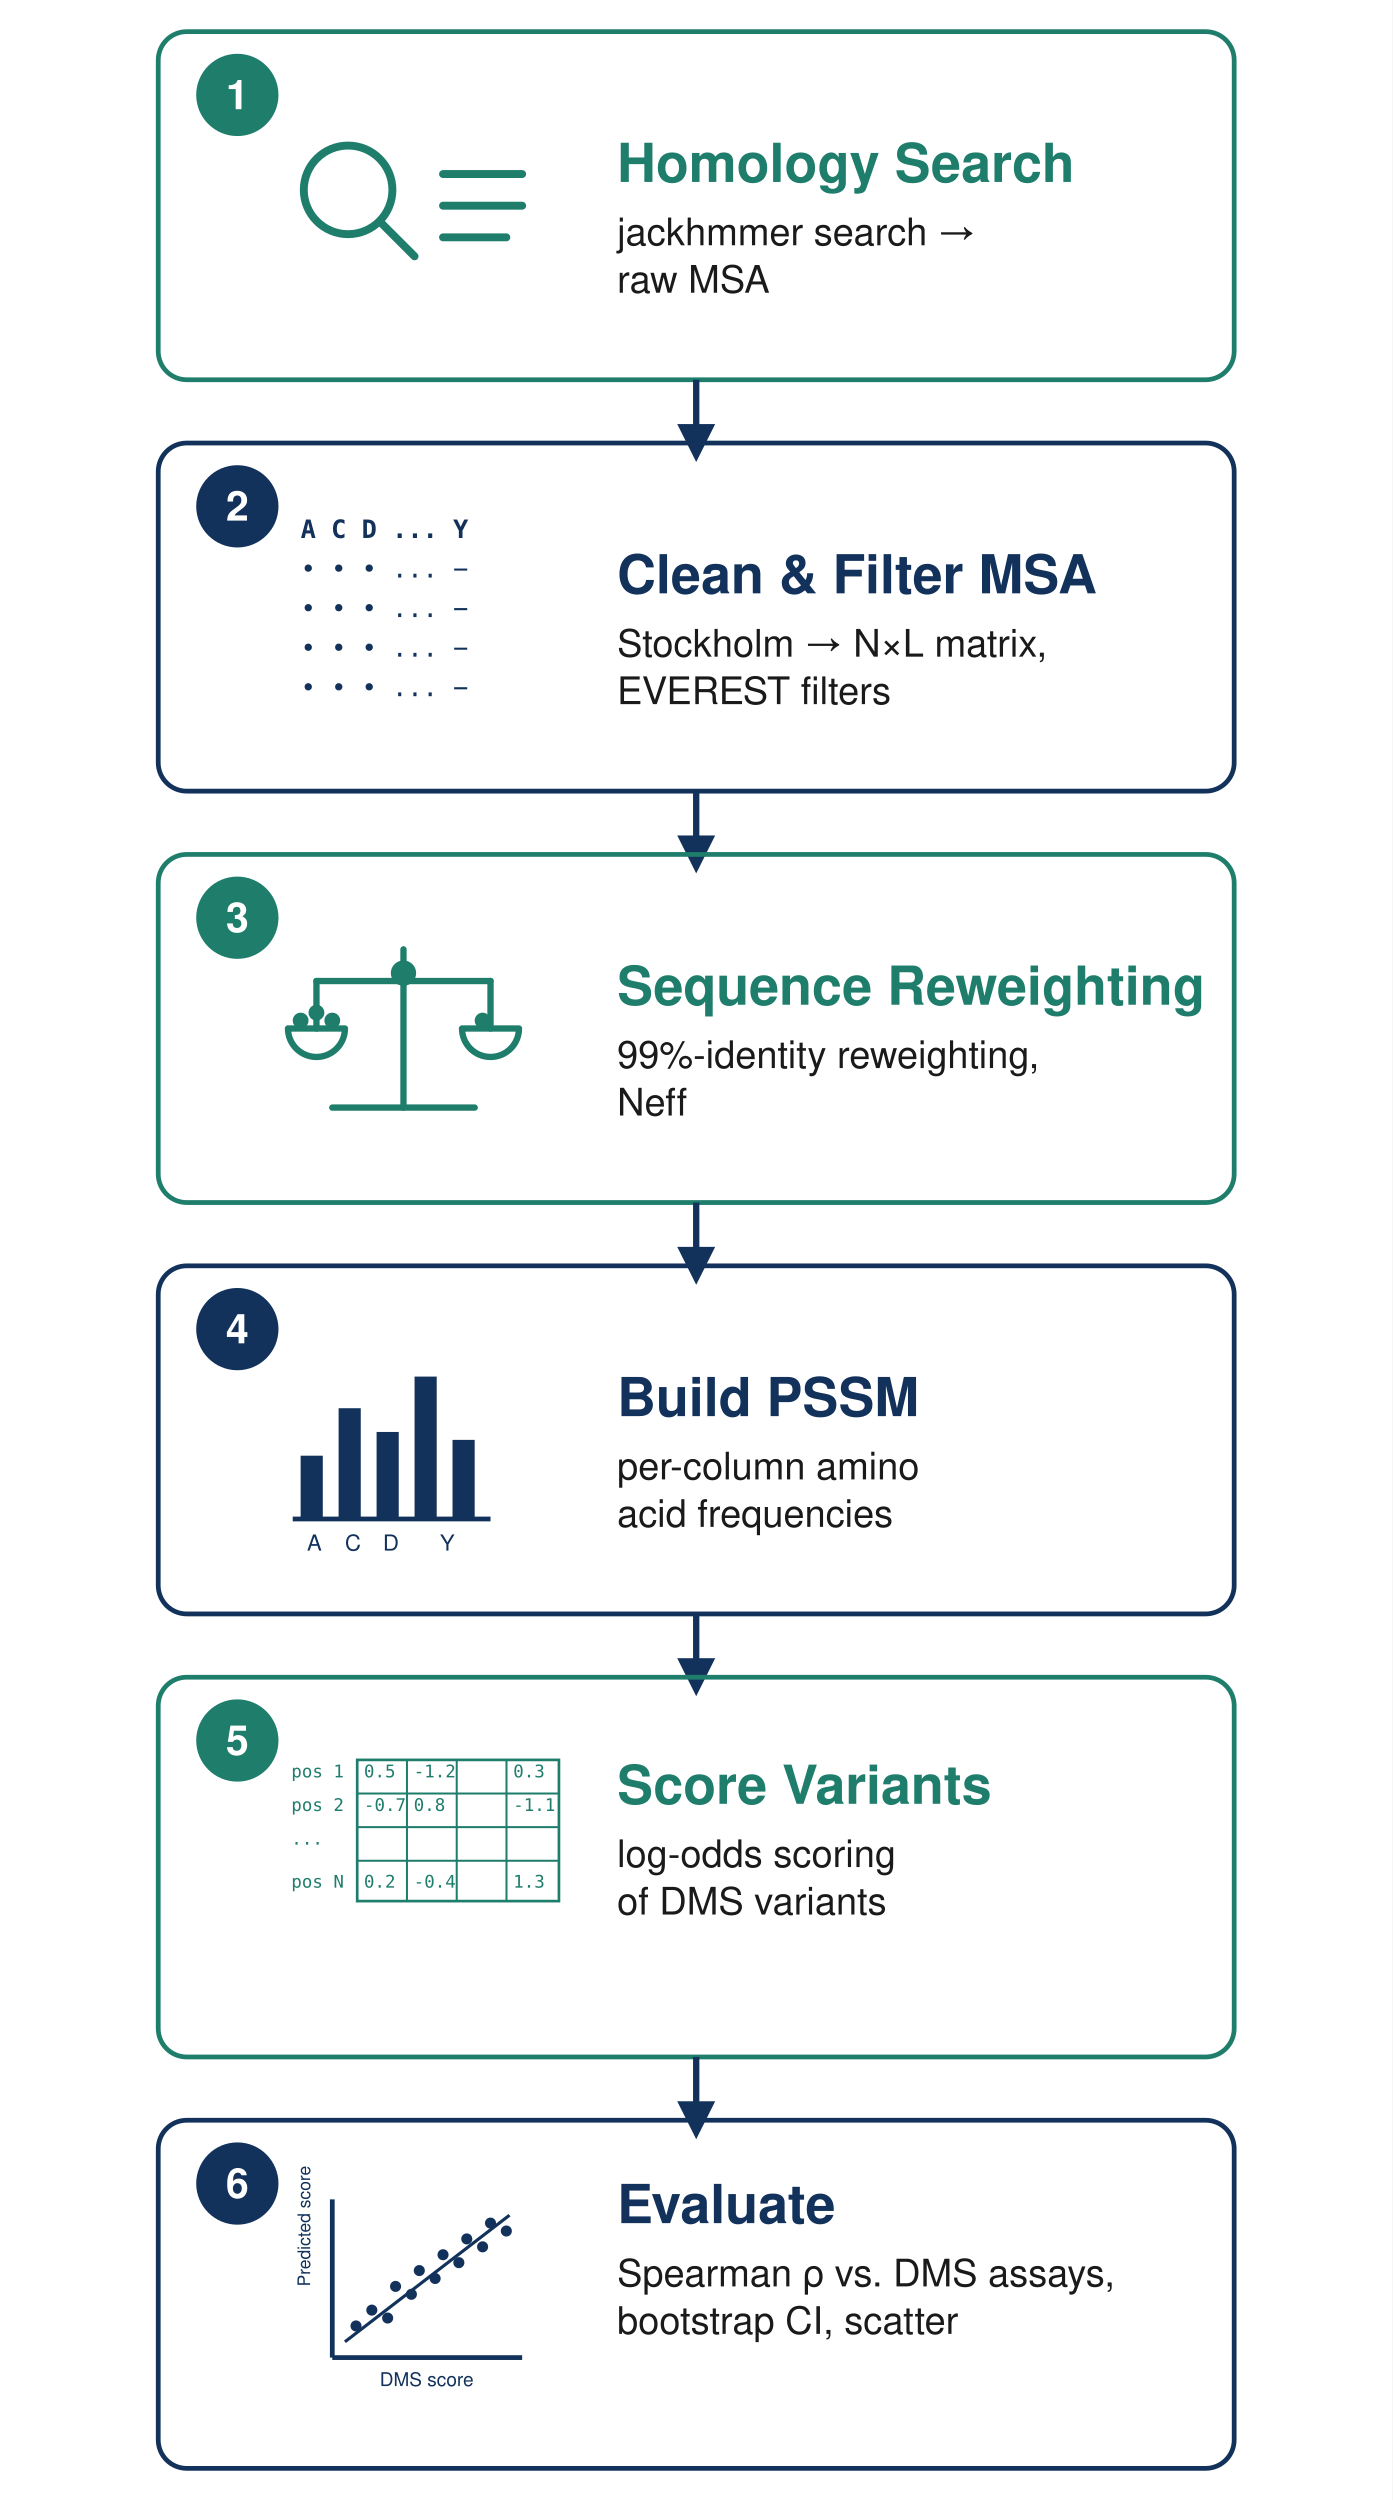
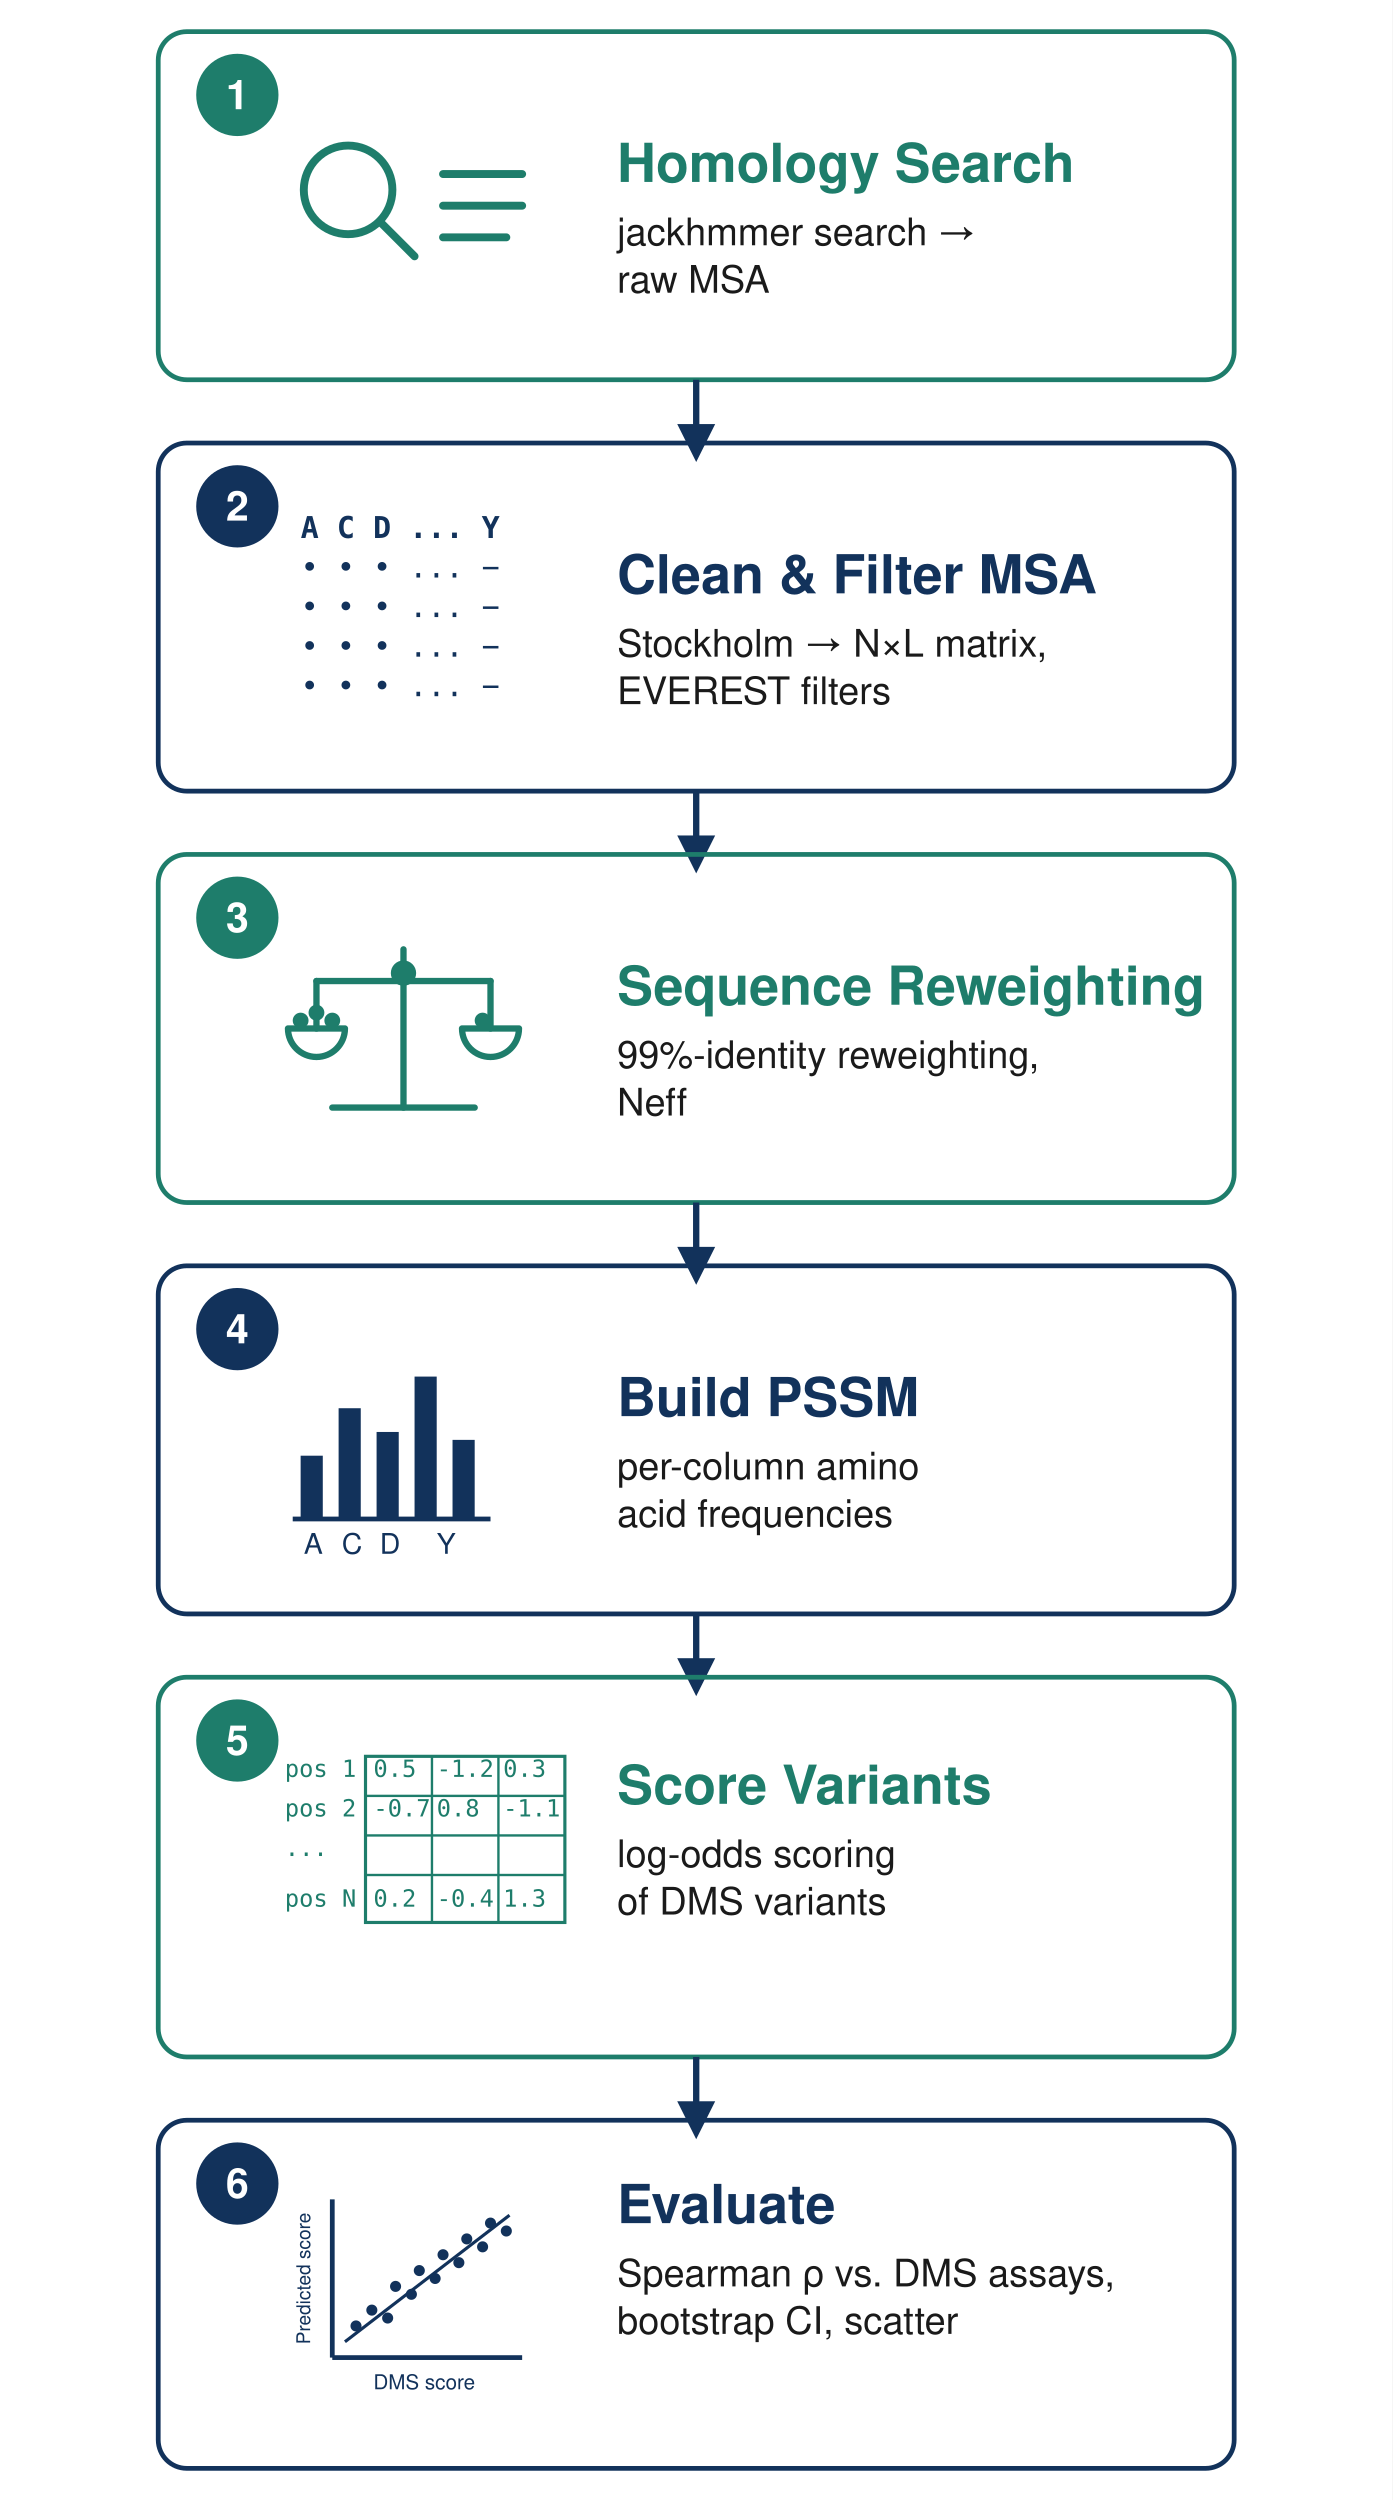
<svg xmlns="http://www.w3.org/2000/svg" viewBox="0 0 880 1580" font-family="Helvetica, Arial, sans-serif">
  <defs>
    <marker id="arrow" viewBox="0 0 10 10" refX="5" refY="5" markerWidth="6" markerHeight="6" orient="auto-start-reverse">
      <path d="M0,0 L10,5 L0,10 z" fill="#12325B" />
    </marker>
  </defs>
  <rect x="0" y="0" width="880" height="1580" fill="#ffffff" />
  <g transform="translate(0,-260)">
    <g>
      <rect x="100" y="280" width="680" height="220" rx="18" fill="none" stroke="#1E7D6B" stroke-width="3" />
      <circle cx="150" cy="320" r="26" fill="#1E7D6B" />
      <text x="150" y="329" text-anchor="middle" font-size="26" font-weight="bold" fill="#ffffff">1</text>
      <g transform="translate(190,350)" stroke="#1E7D6B" stroke-width="5" fill="none" stroke-linecap="round">
        <circle cx="30" cy="30" r="28" />
        <line x1="50" y1="50" x2="72" y2="72" />
        <line x1="90" y1="20" x2="140" y2="20" />
        <line x1="90" y1="40" x2="140" y2="40" />
        <line x1="90" y1="60" x2="130" y2="60" />
      </g>
      <text x="390" y="375" font-size="34" font-weight="bold" fill="#1E7D6B">Homology Search</text>
      <text x="390" y="415" font-size="24" fill="#1a1a1a">jackhmmer search →</text>
      <text x="390" y="445" font-size="24" fill="#1a1a1a">raw MSA</text>
    </g>
    <line x1="440" y1="500" x2="440" y2="540" stroke="#12325B" stroke-width="4" marker-end="url(#arrow)" />
    <g>
      <rect x="100" y="540" width="680" height="220" rx="18" fill="none" stroke="#12325B" stroke-width="3" />
      <circle cx="150" cy="580" r="26" fill="#12325B" />
      <text x="150" y="589" text-anchor="middle" font-size="26" font-weight="bold" fill="#ffffff">2</text>
-       <g transform="translate(190,600)" font-size="16" fill="#12325B" font-family="monospace">
+       <g transform="translate(190,600)" font-size="19" fill="#12325B" font-family="monospace">
        <text x="0" y="0" font-weight="bold">A   C   D  ... Y</text>
        <text x="0" y="25">•   •   •  ...  −</text>
        <text x="0" y="50">•   •   •  ...  −</text>
        <text x="0" y="75">•   •   •  ...  −</text>
        <text x="0" y="100">•   •   •  ...  −</text>
      </g>
      <text x="390" y="635" font-size="34" font-weight="bold" fill="#12325B">Clean &amp; Filter MSA</text>
      <text x="390" y="675" font-size="24" fill="#1a1a1a">Stockholm → N×L matrix,</text>
      <text x="390" y="705" font-size="24" fill="#1a1a1a">EVEREST filters</text>
    </g>
    <line x1="440" y1="760" x2="440" y2="800" stroke="#12325B" stroke-width="4" marker-end="url(#arrow)" />
    <g>
      <rect x="100" y="800" width="680" height="220" rx="18" fill="none" stroke="#1E7D6B" stroke-width="3" />
      <circle cx="150" cy="840" r="26" fill="#1E7D6B" />
      <text x="150" y="849" text-anchor="middle" font-size="26" font-weight="bold" fill="#ffffff">3</text>
      <g transform="translate(190,860)" stroke="#1E7D6B" stroke-width="4" fill="none" stroke-linecap="round" stroke-linejoin="round">
        <line x1="65" y1="0" x2="65" y2="100" />
        <line x1="20" y1="100" x2="110" y2="100" />
        <line x1="10" y1="20" x2="120" y2="20" />
        <circle cx="65" cy="15" r="6" fill="#1E7D6B" />
        <line x1="10" y1="20" x2="10" y2="50" />
        <line x1="120" y1="20" x2="120" y2="50" />
        <path d="M-8,50 A18,18 0 0 0 28,50 Z" transform="translate(0,0)" />
        <path d="M102,50 A18,18 0 0 0 138,50 Z" />
        <circle cx="0" cy="45" r="5" fill="#1E7D6B" stroke="none" />
        <circle cx="10" cy="40" r="5" fill="#1E7D6B" stroke="none" />
        <circle cx="20" cy="45" r="5" fill="#1E7D6B" stroke="none" />
        <circle cx="115" cy="45" r="5" fill="#1E7D6B" stroke="none" />
      </g>
      <text x="390" y="895" font-size="34" font-weight="bold" fill="#1E7D6B">Sequence Reweighting</text>
      <text x="390" y="935" font-size="24" fill="#1a1a1a">99%-identity reweighting,</text>
      <text x="390" y="965" font-size="24" fill="#1a1a1a">Neff</text>
    </g>
    <line x1="440" y1="1020" x2="440" y2="1060" stroke="#12325B" stroke-width="4" marker-end="url(#arrow)" />
    <g>
      <rect x="100" y="1060" width="680" height="220" rx="18" fill="none" stroke="#12325B" stroke-width="3" />
      <circle cx="150" cy="1100" r="26" fill="#12325B" />
      <text x="150" y="1109" text-anchor="middle" font-size="26" font-weight="bold" fill="#ffffff">4</text>
      <g transform="translate(190,1120)" fill="#12325B">
        <rect x="0" y="60" width="14" height="40" />
        <rect x="24" y="30" width="14" height="70" />
        <rect x="48" y="45" width="14" height="55" />
        <rect x="72" y="10" width="14" height="90" />
        <rect x="96" y="50" width="14" height="50" />
        <line x1="-5" y1="100" x2="120" y2="100" stroke="#12325B" stroke-width="3" />
-         <text x="4" y="120" font-size="14" stroke="none" fill="#12325B">A</text>
-         <text x="28" y="120" font-size="14" stroke="none" fill="#12325B">C</text>
-         <text x="52" y="120" font-size="14" stroke="none" fill="#12325B">D</text>
-         <text x="88" y="120" font-size="14" stroke="none" fill="#12325B">Y</text>
+         <text x="2" y="122" font-size="18" stroke="none" fill="#12325B">A</text>
+         <text x="26" y="122" font-size="18" stroke="none" fill="#12325B">C</text>
+         <text x="50" y="122" font-size="18" stroke="none" fill="#12325B">D</text>
+         <text x="86" y="122" font-size="18" stroke="none" fill="#12325B">Y</text>
      </g>
      <text x="390" y="1155" font-size="34" font-weight="bold" fill="#12325B">Build PSSM</text>
      <text x="390" y="1195" font-size="24" fill="#1a1a1a">per-column amino</text>
      <text x="390" y="1225" font-size="24" fill="#1a1a1a">acid frequencies</text>
    </g>
    <line x1="440" y1="1280" x2="440" y2="1320" stroke="#12325B" stroke-width="4" marker-end="url(#arrow)" />
    <g>
      <rect x="100" y="1320" width="680" height="240" rx="18" fill="none" stroke="#1E7D6B" stroke-width="3" />
      <circle cx="150" cy="1360" r="26" fill="#1E7D6B" />
      <text x="150" y="1369" text-anchor="middle" font-size="26" font-weight="bold" fill="#ffffff">5</text>
-       <g transform="translate(196,1385) scale(0.85)" font-size="13" font-family="monospace" fill="#1E7D6B">
-         <rect x="35" y="-15" width="150" height="105" fill="none" stroke="#1E7D6B" stroke-width="2" />
-         <line x1="35" y1="10" x2="185" y2="10" stroke="#1E7D6B" stroke-width="1.5" />
-         <line x1="35" y1="35" x2="185" y2="35" stroke="#1E7D6B" stroke-width="1.5" />
-         <line x1="35" y1="60" x2="185" y2="60" stroke="#1E7D6B" stroke-width="1.5" />
-         <line x1="72" y1="-15" x2="72" y2="90" stroke="#1E7D6B" stroke-width="1.5" />
-         <line x1="109" y1="-15" x2="109" y2="90" stroke="#1E7D6B" stroke-width="1.5" />
-         <line x1="146" y1="-15" x2="146" y2="90" stroke="#1E7D6B" stroke-width="1.5" />
-         <text x="-14" y="-2">pos 1</text>
-         <text x="-14" y="23">pos 2</text>
-         <text x="-14" y="48">...</text>
-         <text x="-14" y="80">pos N</text>
+       <g transform="translate(196,1385)" font-size="15" font-family="monospace" fill="#1E7D6B">
+         <rect x="35" y="-15" width="126" height="105" fill="none" stroke="#1E7D6B" stroke-width="2" />
+         <line x1="35" y1="10" x2="161" y2="10" stroke="#1E7D6B" stroke-width="1.5" />
+         <line x1="35" y1="35" x2="161" y2="35" stroke="#1E7D6B" stroke-width="1.5" />
+         <line x1="35" y1="60" x2="161" y2="60" stroke="#1E7D6B" stroke-width="1.5" />
+         <line x1="77" y1="-15" x2="77" y2="90" stroke="#1E7D6B" stroke-width="1.5" />
+         <line x1="119" y1="-15" x2="119" y2="90" stroke="#1E7D6B" stroke-width="1.5" />
+         <text x="-16" y="-2">pos 1</text>
+         <text x="-16" y="23">pos 2</text>
+         <text x="-16" y="48">...</text>
+         <text x="-16" y="80">pos N</text>
        <text x="40" y="-2">0.5</text>
-         <text x="77" y="-2">-1.2</text>
-         <text x="151" y="-2">0.3</text>
+         <text x="80" y="-2">-1.2</text>
+         <text x="122" y="-2">0.3</text>
        <text x="40" y="23">-0.7</text>
-         <text x="77" y="23">0.8</text>
-         <text x="151" y="23">-1.1</text>
+         <text x="80" y="23">0.8</text>
+         <text x="122" y="23">-1.1</text>
        <text x="40" y="80">0.2</text>
-         <text x="77" y="80">-0.4</text>
-         <text x="151" y="80">1.3</text>
+         <text x="80" y="80">-0.4</text>
+         <text x="122" y="80">1.3</text>
      </g>
      <text x="390" y="1400" font-size="34" font-weight="bold" fill="#1E7D6B">Score Variants</text>
      <text x="390" y="1440" font-size="24" fill="#1a1a1a">log-odds scoring</text>
      <text x="390" y="1470" font-size="24" fill="#1a1a1a">of DMS variants</text>
    </g>
    <line x1="440" y1="1560" x2="440" y2="1600" stroke="#12325B" stroke-width="4" marker-end="url(#arrow)" />
    <g>
      <rect x="100" y="1600" width="680" height="220" rx="18" fill="none" stroke="#12325B" stroke-width="3" />
      <circle cx="150" cy="1640" r="26" fill="#12325B" />
      <text x="150" y="1649" text-anchor="middle" font-size="26" font-weight="bold" fill="#ffffff">6</text>
      <g transform="translate(210,1650)">
        <line x1="0" y1="0" x2="0" y2="100" stroke="#12325B" stroke-width="3" />
        <line x1="0" y1="100" x2="120" y2="100" stroke="#12325B" stroke-width="3" />
-         <text x="-14" y="55" font-size="11" fill="#12325B" transform="rotate(-90,-14,55)">Predicted score</text>
-         <text x="30" y="118" font-size="12" fill="#12325B">DMS score</text>
+         <text x="-14" y="50" font-size="12" fill="#12325B" text-anchor="middle" transform="rotate(-90,-14,50)">Predicted score</text>
+         <text x="26" y="120" font-size="13" fill="#12325B">DMS score</text>
        <circle cx="15" cy="80" r="3.5" fill="#12325B" />
        <circle cx="25" cy="70" r="3.5" fill="#12325B" />
        <circle cx="35" cy="75" r="3.5" fill="#12325B" />
        <circle cx="40" cy="55" r="3.5" fill="#12325B" />
        <circle cx="50" cy="60" r="3.5" fill="#12325B" />
        <circle cx="55" cy="45" r="3.5" fill="#12325B" />
        <circle cx="65" cy="50" r="3.5" fill="#12325B" />
        <circle cx="70" cy="35" r="3.5" fill="#12325B" />
        <circle cx="80" cy="40" r="3.5" fill="#12325B" />
        <circle cx="85" cy="25" r="3.5" fill="#12325B" />
        <circle cx="95" cy="30" r="3.5" fill="#12325B" />
        <circle cx="100" cy="15" r="3.5" fill="#12325B" />
        <circle cx="110" cy="20" r="3.5" fill="#12325B" />
        <line x1="8" y1="90" x2="112" y2="10" stroke="#12325B" stroke-width="2" />
      </g>
      <text x="390" y="1665" font-size="34" font-weight="bold" fill="#12325B">Evaluate</text>
      <text x="390" y="1705" font-size="24" fill="#1a1a1a">Spearman ρ vs. DMS assays,</text>
      <text x="390" y="1735" font-size="24" fill="#1a1a1a">bootstrap CI, scatter</text>
    </g>
  </g>
</svg>
